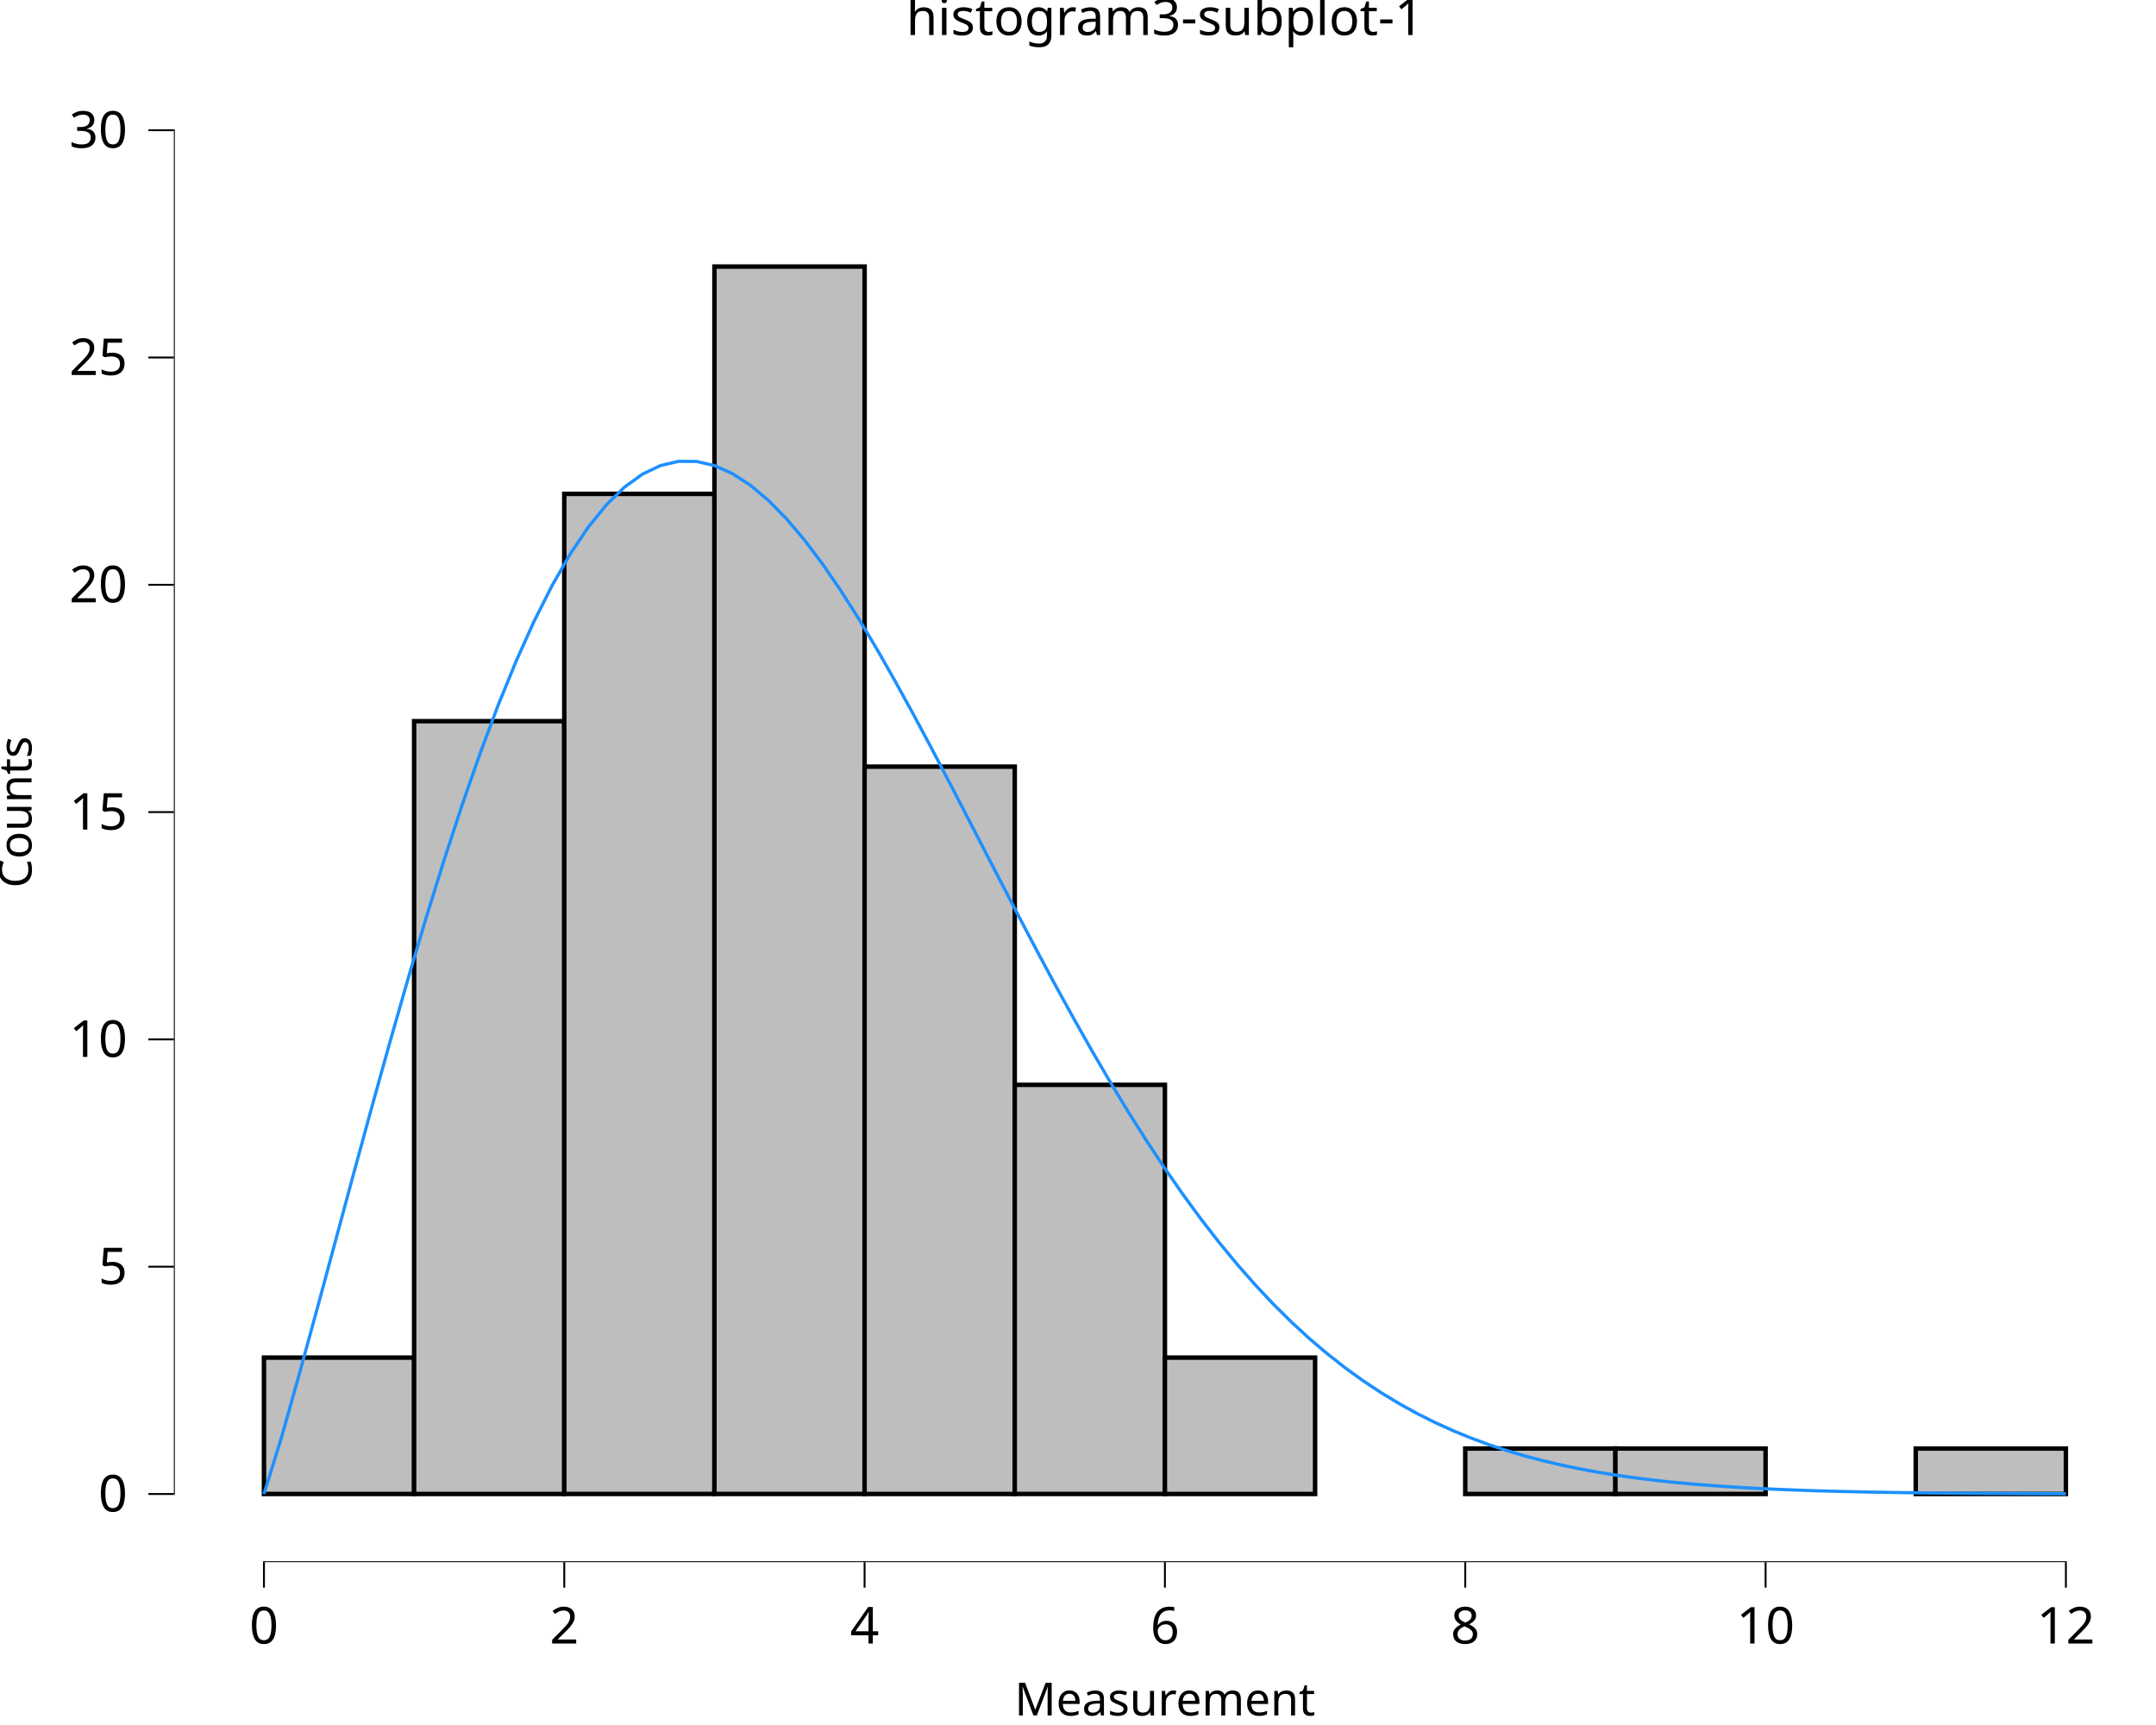
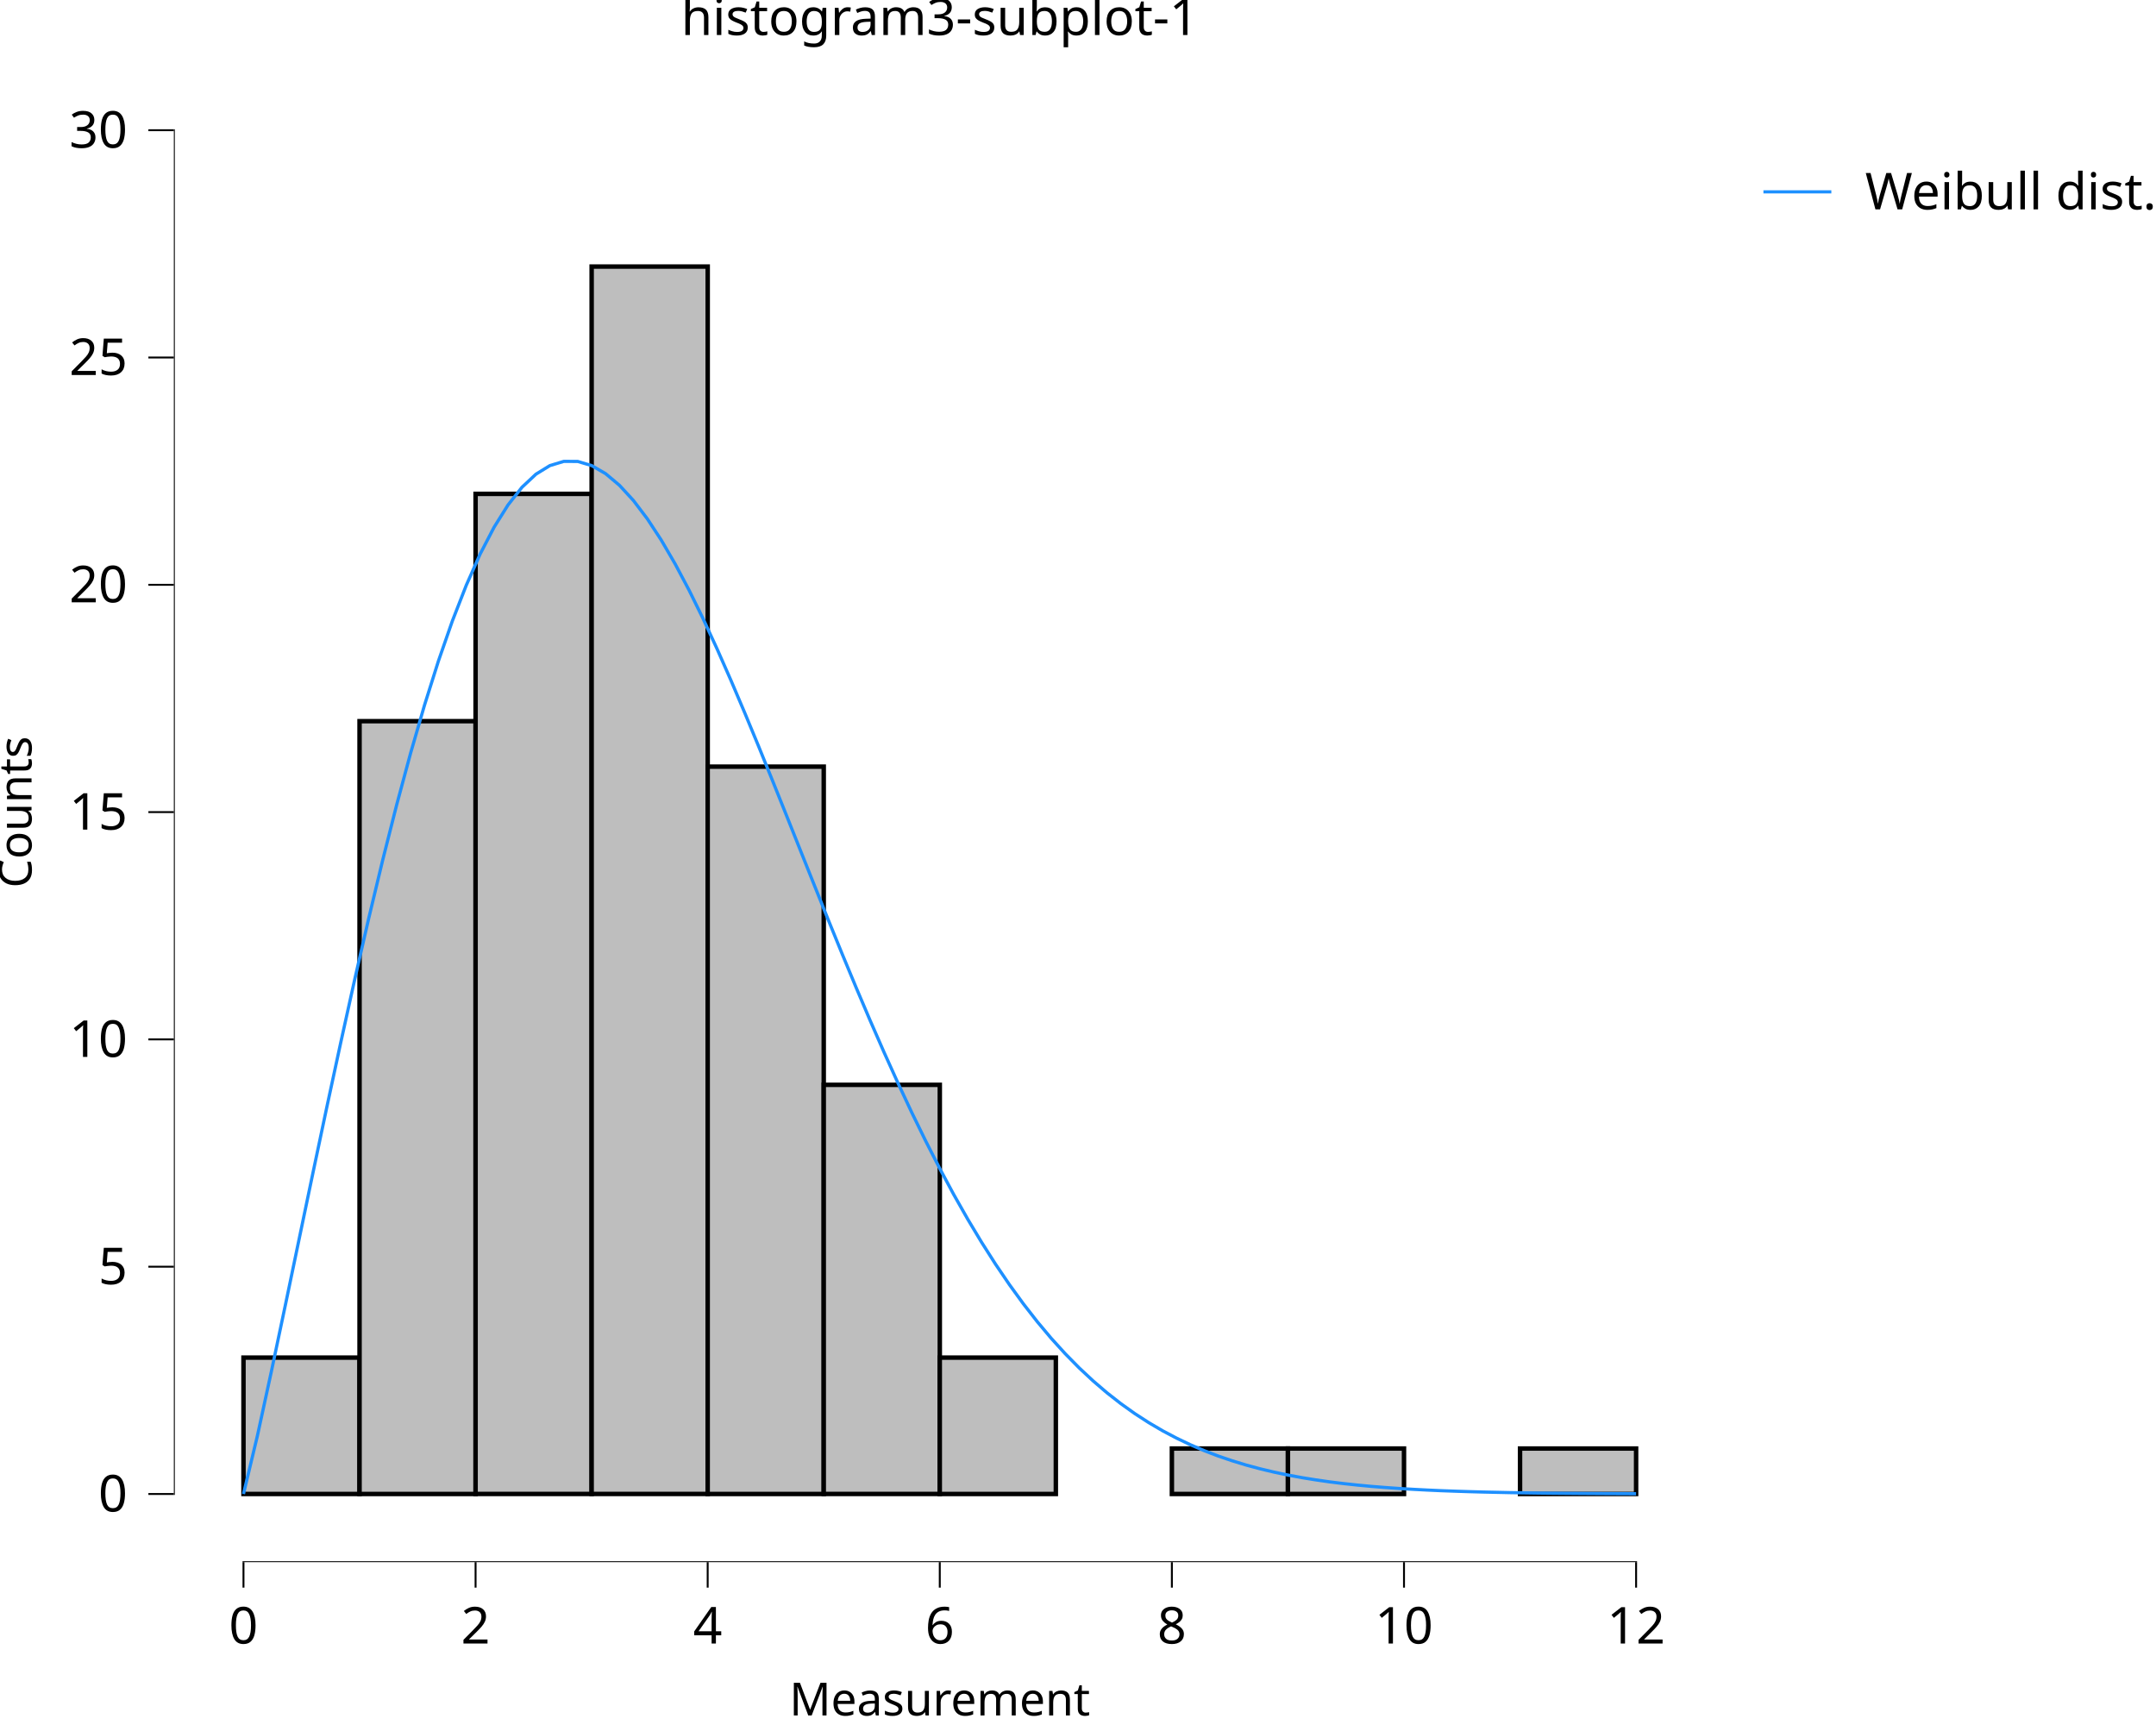
<svg xmlns="http://www.w3.org/2000/svg" class="svglite" data-engine-version="2.0" width="720.00pt" height="576.00pt" viewBox="0 0 720.00 576.00">
  <defs>
    <style type="text/css">
    .svglite line, .svglite polyline, .svglite polygon, .svglite path, .svglite rect, .svglite circle {
      fill: none;
      stroke: #000000;
      stroke-linecap: round;
      stroke-linejoin: round;
      stroke-miterlimit: 10.00;
    }
  </style>
  </defs>
  <rect width="100%" height="100%" style="stroke: none; fill: #FFFFFF;" />
  <defs>
    <clipPath id="cpMC4wMHw3MjAuMDB8MC4wMHw1NzYuMDA=">
      <rect x="0.00" y="0.00" width="720.00" height="576.00" />
    </clipPath>
  </defs>
  <g clip-path="url(#cpMC4wMHw3MjAuMDB8MC4wMHw1NzYuMDA=)">
    <rect x="0.00" y="0.00" width="720.00" height="576.00" style="stroke-width: 10.67; stroke: none;" />
  </g>
  <defs>
-     <clipPath id="cpNTguMDZ8NzIwLjAwfDIwLjcxfDUyMS42Mw==">
-       <rect x="58.06" y="20.71" width="661.94" height="500.92" />
+     <clipPath id="cpNTguMDZ8NTY5LjYzfDIwLjcxfDUyMS42Mw==">
+       <rect x="58.06" y="20.71" width="511.57" height="500.92" />
    </clipPath>
  </defs>
-   <g clip-path="url(#cpNTguMDZ8NzIwLjAwfDIwLjcxfDUyMS42Mw==)">
-     <rect x="58.06" y="20.71" width="661.94" height="500.92" style="stroke-width: 10.67; stroke: none;" />
-     <rect x="88.15" y="453.32" width="50.15" height="45.54" style="stroke-width: 1.49; stroke-linecap: butt; stroke-linejoin: miter; fill: #BEBEBE;" />
-     <rect x="138.29" y="240.81" width="50.15" height="258.05" style="stroke-width: 1.49; stroke-linecap: butt; stroke-linejoin: miter; fill: #BEBEBE;" />
-     <rect x="188.44" y="164.91" width="50.15" height="333.94" style="stroke-width: 1.49; stroke-linecap: butt; stroke-linejoin: miter; fill: #BEBEBE;" />
-     <rect x="238.59" y="89.01" width="50.15" height="409.84" style="stroke-width: 1.49; stroke-linecap: butt; stroke-linejoin: miter; fill: #BEBEBE;" />
-     <rect x="288.73" y="255.99" width="50.15" height="242.87" style="stroke-width: 1.49; stroke-linecap: butt; stroke-linejoin: miter; fill: #BEBEBE;" />
-     <rect x="338.88" y="362.24" width="50.15" height="136.61" style="stroke-width: 1.49; stroke-linecap: butt; stroke-linejoin: miter; fill: #BEBEBE;" />
-     <rect x="389.03" y="453.32" width="50.15" height="45.54" style="stroke-width: 1.49; stroke-linecap: butt; stroke-linejoin: miter; fill: #BEBEBE;" />
-     <rect x="439.18" y="498.86" width="50.15" height="0.00" style="stroke-width: 1.49; stroke-linecap: butt; stroke-linejoin: miter; fill: #BEBEBE;" />
-     <rect x="489.32" y="483.68" width="50.15" height="15.18" style="stroke-width: 1.49; stroke-linecap: butt; stroke-linejoin: miter; fill: #BEBEBE;" />
-     <rect x="539.47" y="483.68" width="50.15" height="15.18" style="stroke-width: 1.49; stroke-linecap: butt; stroke-linejoin: miter; fill: #BEBEBE;" />
-     <rect x="589.62" y="498.86" width="50.15" height="0.00" style="stroke-width: 1.49; stroke-linecap: butt; stroke-linejoin: miter; fill: #BEBEBE;" />
-     <rect x="639.76" y="483.68" width="50.15" height="15.18" style="stroke-width: 1.49; stroke-linecap: butt; stroke-linejoin: miter; fill: #BEBEBE;" />
-     <line x1="87.83" y1="521.63" x2="690.23" y2="521.63" style="stroke-width: 0.64; stroke-linecap: butt;" />
+   <g clip-path="url(#cpNTguMDZ8NTY5LjYzfDIwLjcxfDUyMS42Mw==)">
+     <rect x="58.06" y="20.71" width="511.57" height="500.92" style="stroke-width: 10.67; stroke: none;" />
+     <rect x="81.31" y="453.32" width="38.76" height="45.54" style="stroke-width: 1.49; stroke-linecap: butt; stroke-linejoin: miter; fill: #BEBEBE;" />
+     <rect x="120.07" y="240.81" width="38.76" height="258.05" style="stroke-width: 1.49; stroke-linecap: butt; stroke-linejoin: miter; fill: #BEBEBE;" />
+     <rect x="158.82" y="164.91" width="38.76" height="333.94" style="stroke-width: 1.49; stroke-linecap: butt; stroke-linejoin: miter; fill: #BEBEBE;" />
+     <rect x="197.58" y="89.01" width="38.76" height="409.84" style="stroke-width: 1.49; stroke-linecap: butt; stroke-linejoin: miter; fill: #BEBEBE;" />
+     <rect x="236.33" y="255.99" width="38.76" height="242.87" style="stroke-width: 1.49; stroke-linecap: butt; stroke-linejoin: miter; fill: #BEBEBE;" />
+     <rect x="275.09" y="362.24" width="38.76" height="136.61" style="stroke-width: 1.49; stroke-linecap: butt; stroke-linejoin: miter; fill: #BEBEBE;" />
+     <rect x="313.84" y="453.32" width="38.76" height="45.54" style="stroke-width: 1.49; stroke-linecap: butt; stroke-linejoin: miter; fill: #BEBEBE;" />
+     <rect x="352.60" y="498.86" width="38.76" height="0.00" style="stroke-width: 1.49; stroke-linecap: butt; stroke-linejoin: miter; fill: #BEBEBE;" />
+     <rect x="391.35" y="483.68" width="38.76" height="15.18" style="stroke-width: 1.49; stroke-linecap: butt; stroke-linejoin: miter; fill: #BEBEBE;" />
+     <rect x="430.11" y="483.68" width="38.76" height="15.18" style="stroke-width: 1.49; stroke-linecap: butt; stroke-linejoin: miter; fill: #BEBEBE;" />
+     <rect x="468.87" y="498.86" width="38.76" height="0.00" style="stroke-width: 1.49; stroke-linecap: butt; stroke-linejoin: miter; fill: #BEBEBE;" />
+     <rect x="507.62" y="483.68" width="38.76" height="15.18" style="stroke-width: 1.49; stroke-linecap: butt; stroke-linejoin: miter; fill: #BEBEBE;" />
+     <line x1="80.99" y1="521.63" x2="546.70" y2="521.63" style="stroke-width: 0.64; stroke-linecap: butt;" />
    <line x1="58.06" y1="499.18" x2="58.06" y2="43.16" style="stroke-width: 0.64; stroke-linecap: butt;" />
-     <polyline points="88.15,498.86 94.16,479.43 100.18,458.02 106.20,435.96 112.22,413.66 118.23,391.39 124.25,369.37 130.27,347.77 136.29,326.76 142.30,306.50 148.32,287.12 154.34,268.74 160.36,251.49 166.37,235.44 172.39,220.70 178.41,207.34 184.43,195.41 190.45,184.95 196.46,176.01 202.48,168.59 208.50,162.70 214.52,158.34 220.53,155.47 226.55,154.06 232.57,154.08 238.59,155.46 244.60,158.15 250.62,162.06 256.64,167.12 262.66,173.25 268.68,180.35 274.69,188.33 280.71,197.10 286.73,206.55 292.75,216.60 298.76,227.14 304.78,238.08 310.80,249.33 316.82,260.80 322.83,272.40 328.85,284.06 334.87,295.70 340.89,307.25 346.90,318.65 352.92,329.84 358.94,340.77 364.96,351.40 370.98,361.68 376.99,371.60 383.01,381.11 389.03,390.20 395.05,398.85 401.06,407.06 407.08,414.81 413.10,422.11 419.12,428.96 425.13,435.36 431.15,441.33 437.17,446.87 443.19,451.99 449.21,456.72 455.22,461.06 461.24,465.05 467.26,468.69 473.28,472.01 479.29,475.02 485.31,477.75 491.33,480.21 497.35,482.43 503.36,484.42 509.38,486.20 515.40,487.78 521.42,489.20 527.43,490.45 533.45,491.56 539.47,492.54 545.49,493.40 551.51,494.15 557.52,494.82 563.54,495.39 569.56,495.89 575.58,496.33 581.59,496.70 587.61,497.03 593.63,497.31 599.65,497.55 605.66,497.76 611.68,497.93 617.70,498.08 623.72,498.21 629.74,498.31 635.75,498.41 641.77,498.48 647.79,498.55 653.81,498.60 659.82,498.64 665.84,498.68 671.86,498.71 677.88,498.74 683.89,498.76 689.91,498.78 " style="stroke-width: 1.07; stroke: #1E90FF; stroke-linecap: butt;" />
-     <rect x="58.06" y="20.71" width="661.94" height="500.92" style="stroke-width: 0.00; stroke: none;" />
+     <polyline points="81.31,498.86 85.96,479.43 90.61,458.02 95.26,435.96 99.91,413.66 104.56,391.39 109.21,369.37 113.87,347.77 118.52,326.76 123.17,306.50 127.82,287.12 132.47,268.74 137.12,251.49 141.77,235.44 146.42,220.70 151.07,207.34 155.72,195.41 160.37,184.95 165.02,176.01 169.67,168.59 174.32,162.70 178.97,158.34 183.63,155.47 188.28,154.06 192.93,154.08 197.58,155.46 202.23,158.15 206.88,162.06 211.53,167.12 216.18,173.25 220.83,180.35 225.48,188.33 230.13,197.10 234.78,206.55 239.43,216.60 244.08,227.14 248.73,238.08 253.39,249.33 258.04,260.80 262.69,272.40 267.34,284.06 271.99,295.70 276.64,307.25 281.29,318.65 285.94,329.84 290.59,340.77 295.24,351.40 299.89,361.68 304.54,371.60 309.19,381.11 313.84,390.20 318.49,398.85 323.15,407.06 327.80,414.81 332.45,422.11 337.10,428.96 341.75,435.36 346.40,441.33 351.05,446.87 355.70,451.99 360.35,456.72 365.00,461.06 369.65,465.05 374.30,468.69 378.95,472.01 383.60,475.02 388.25,477.75 392.91,480.21 397.56,482.43 402.21,484.42 406.86,486.20 411.51,487.78 416.16,489.20 420.81,490.45 425.46,491.56 430.11,492.54 434.76,493.40 439.41,494.15 444.06,494.82 448.71,495.39 453.36,495.89 458.01,496.33 462.67,496.70 467.32,497.03 471.97,497.31 476.62,497.55 481.27,497.76 485.92,497.93 490.57,498.08 495.22,498.21 499.87,498.31 504.52,498.41 509.17,498.48 513.82,498.55 518.47,498.60 523.12,498.64 527.77,498.68 532.43,498.71 537.08,498.74 541.73,498.76 546.38,498.78 " style="stroke-width: 1.07; stroke: #1E90FF; stroke-linecap: butt;" />
+     <rect x="58.06" y="20.71" width="511.57" height="500.92" style="stroke-width: 0.00; stroke: none;" />
  </g>
  <g clip-path="url(#cpMC4wMHw3MjAuMDB8MC4wMHw1NzYuMDA=)">
    <polyline points="58.06,521.63 58.06,20.71 " style="stroke-width: 0.00; stroke: none; stroke-linecap: butt;" />
    <text x="42.58" y="504.71" text-anchor="end" style="font-size: 17.00px; font-family: sans;" textLength="9.46px" lengthAdjust="spacingAndGlyphs">0</text>
    <text x="42.58" y="428.81" text-anchor="end" style="font-size: 17.00px; font-family: sans;" textLength="9.46px" lengthAdjust="spacingAndGlyphs">5</text>
    <text x="42.58" y="352.91" text-anchor="end" style="font-size: 17.00px; font-family: sans;" textLength="18.91px" lengthAdjust="spacingAndGlyphs">10</text>
    <text x="42.58" y="277.02" text-anchor="end" style="font-size: 17.00px; font-family: sans;" textLength="18.91px" lengthAdjust="spacingAndGlyphs">15</text>
    <text x="42.58" y="201.12" text-anchor="end" style="font-size: 17.00px; font-family: sans;" textLength="18.91px" lengthAdjust="spacingAndGlyphs">20</text>
    <text x="42.58" y="125.22" text-anchor="end" style="font-size: 17.00px; font-family: sans;" textLength="18.91px" lengthAdjust="spacingAndGlyphs">25</text>
    <text x="42.58" y="49.33" text-anchor="end" style="font-size: 17.00px; font-family: sans;" textLength="18.91px" lengthAdjust="spacingAndGlyphs">30</text>
    <polyline points="49.55,498.86 58.06,498.86 " style="stroke-width: 0.64; stroke-linecap: butt;" />
    <polyline points="49.55,422.96 58.06,422.96 " style="stroke-width: 0.64; stroke-linecap: butt;" />
    <polyline points="49.55,347.06 58.06,347.06 " style="stroke-width: 0.64; stroke-linecap: butt;" />
    <polyline points="49.55,271.17 58.06,271.17 " style="stroke-width: 0.64; stroke-linecap: butt;" />
    <polyline points="49.55,195.27 58.06,195.27 " style="stroke-width: 0.64; stroke-linecap: butt;" />
    <polyline points="49.55,119.37 58.06,119.37 " style="stroke-width: 0.64; stroke-linecap: butt;" />
    <polyline points="49.55,43.48 58.06,43.48 " style="stroke-width: 0.64; stroke-linecap: butt;" />
-     <polyline points="58.06,521.63 720.00,521.63 " style="stroke-width: 0.00; stroke: none; stroke-linecap: butt;" />
-     <polyline points="88.15,530.13 88.15,521.63 " style="stroke-width: 0.64; stroke-linecap: butt;" />
-     <polyline points="188.44,530.13 188.44,521.63 " style="stroke-width: 0.64; stroke-linecap: butt;" />
-     <polyline points="288.73,530.13 288.73,521.63 " style="stroke-width: 0.64; stroke-linecap: butt;" />
-     <polyline points="389.03,530.13 389.03,521.63 " style="stroke-width: 0.64; stroke-linecap: butt;" />
-     <polyline points="489.32,530.13 489.32,521.63 " style="stroke-width: 0.64; stroke-linecap: butt;" />
-     <polyline points="589.62,530.13 589.62,521.63 " style="stroke-width: 0.64; stroke-linecap: butt;" />
-     <polyline points="689.91,530.13 689.91,521.63 " style="stroke-width: 0.64; stroke-linecap: butt;" />
-     <text x="88.15" y="548.80" text-anchor="middle" style="font-size: 17.00px; font-family: sans;" textLength="9.46px" lengthAdjust="spacingAndGlyphs">0</text>
-     <text x="188.44" y="548.80" text-anchor="middle" style="font-size: 17.00px; font-family: sans;" textLength="9.46px" lengthAdjust="spacingAndGlyphs">2</text>
-     <text x="288.73" y="548.80" text-anchor="middle" style="font-size: 17.00px; font-family: sans;" textLength="9.46px" lengthAdjust="spacingAndGlyphs">4</text>
-     <text x="389.03" y="548.80" text-anchor="middle" style="font-size: 17.00px; font-family: sans;" textLength="9.46px" lengthAdjust="spacingAndGlyphs">6</text>
-     <text x="489.32" y="548.80" text-anchor="middle" style="font-size: 17.00px; font-family: sans;" textLength="9.46px" lengthAdjust="spacingAndGlyphs">8</text>
-     <text x="589.62" y="548.80" text-anchor="middle" style="font-size: 17.00px; font-family: sans;" textLength="18.91px" lengthAdjust="spacingAndGlyphs">10</text>
-     <text x="689.91" y="548.80" text-anchor="middle" style="font-size: 17.00px; font-family: sans;" textLength="18.91px" lengthAdjust="spacingAndGlyphs">12</text>
-     <text x="389.03" y="572.82" text-anchor="middle" style="font-size: 15.30px; font-family: sans;" textLength="93.56px" lengthAdjust="spacingAndGlyphs">Measurement</text>
+     <polyline points="58.06,521.63 569.63,521.63 " style="stroke-width: 0.00; stroke: none; stroke-linecap: butt;" />
+     <polyline points="81.31,530.13 81.31,521.63 " style="stroke-width: 0.64; stroke-linecap: butt;" />
+     <polyline points="158.82,530.13 158.82,521.63 " style="stroke-width: 0.64; stroke-linecap: butt;" />
+     <polyline points="236.33,530.13 236.33,521.63 " style="stroke-width: 0.64; stroke-linecap: butt;" />
+     <polyline points="313.84,530.13 313.84,521.63 " style="stroke-width: 0.64; stroke-linecap: butt;" />
+     <polyline points="391.35,530.13 391.35,521.63 " style="stroke-width: 0.64; stroke-linecap: butt;" />
+     <polyline points="468.87,530.13 468.87,521.63 " style="stroke-width: 0.64; stroke-linecap: butt;" />
+     <polyline points="546.38,530.13 546.38,521.63 " style="stroke-width: 0.64; stroke-linecap: butt;" />
+     <text x="81.31" y="548.80" text-anchor="middle" style="font-size: 17.00px; font-family: sans;" textLength="9.46px" lengthAdjust="spacingAndGlyphs">0</text>
+     <text x="158.82" y="548.80" text-anchor="middle" style="font-size: 17.00px; font-family: sans;" textLength="9.46px" lengthAdjust="spacingAndGlyphs">2</text>
+     <text x="236.33" y="548.80" text-anchor="middle" style="font-size: 17.00px; font-family: sans;" textLength="9.46px" lengthAdjust="spacingAndGlyphs">4</text>
+     <text x="313.84" y="548.80" text-anchor="middle" style="font-size: 17.00px; font-family: sans;" textLength="9.46px" lengthAdjust="spacingAndGlyphs">6</text>
+     <text x="391.35" y="548.80" text-anchor="middle" style="font-size: 17.00px; font-family: sans;" textLength="9.46px" lengthAdjust="spacingAndGlyphs">8</text>
+     <text x="468.87" y="548.80" text-anchor="middle" style="font-size: 17.00px; font-family: sans;" textLength="18.91px" lengthAdjust="spacingAndGlyphs">10</text>
+     <text x="546.38" y="548.80" text-anchor="middle" style="font-size: 17.00px; font-family: sans;" textLength="18.91px" lengthAdjust="spacingAndGlyphs">12</text>
+     <text x="313.84" y="572.82" text-anchor="middle" style="font-size: 15.30px; font-family: sans;" textLength="93.56px" lengthAdjust="spacingAndGlyphs">Measurement</text>
    <text transform="translate(10.53,271.17) rotate(-90)" text-anchor="middle" style="font-size: 15.30px; font-family: sans;" textLength="48.49px" lengthAdjust="spacingAndGlyphs">Counts</text>
-     <text x="389.03" y="11.70" text-anchor="middle" style="font-size: 17.00px; font-family: sans;" textLength="159.71px" lengthAdjust="spacingAndGlyphs">histogram3-subplot-1</text>
+     <rect x="580.59" y="20.71" width="139.41" height="63.00" style="stroke-width: 0.75; stroke: none;" />
+     <rect x="580.59" y="20.71" width="139.41" height="63.00" style="stroke-width: 10.67; stroke: none;" />
+     <rect x="586.07" y="49.88" width="28.35" height="28.35" style="stroke-width: 10.67; stroke: none;" />
+     <line x1="588.90" y1="64.06" x2="611.58" y2="64.06" style="stroke-width: 1.07; stroke: #1E90FF; stroke-linecap: butt;" />
+     <text x="622.88" y="69.91" style="font-size: 17.00px; font-family: sans;" textLength="91.64px" lengthAdjust="spacingAndGlyphs">Weibull dist.</text>
+     <text x="313.84" y="11.70" text-anchor="middle" style="font-size: 17.00px; font-family: sans;" textLength="159.71px" lengthAdjust="spacingAndGlyphs">histogram3-subplot-1</text>
  </g>
</svg>
